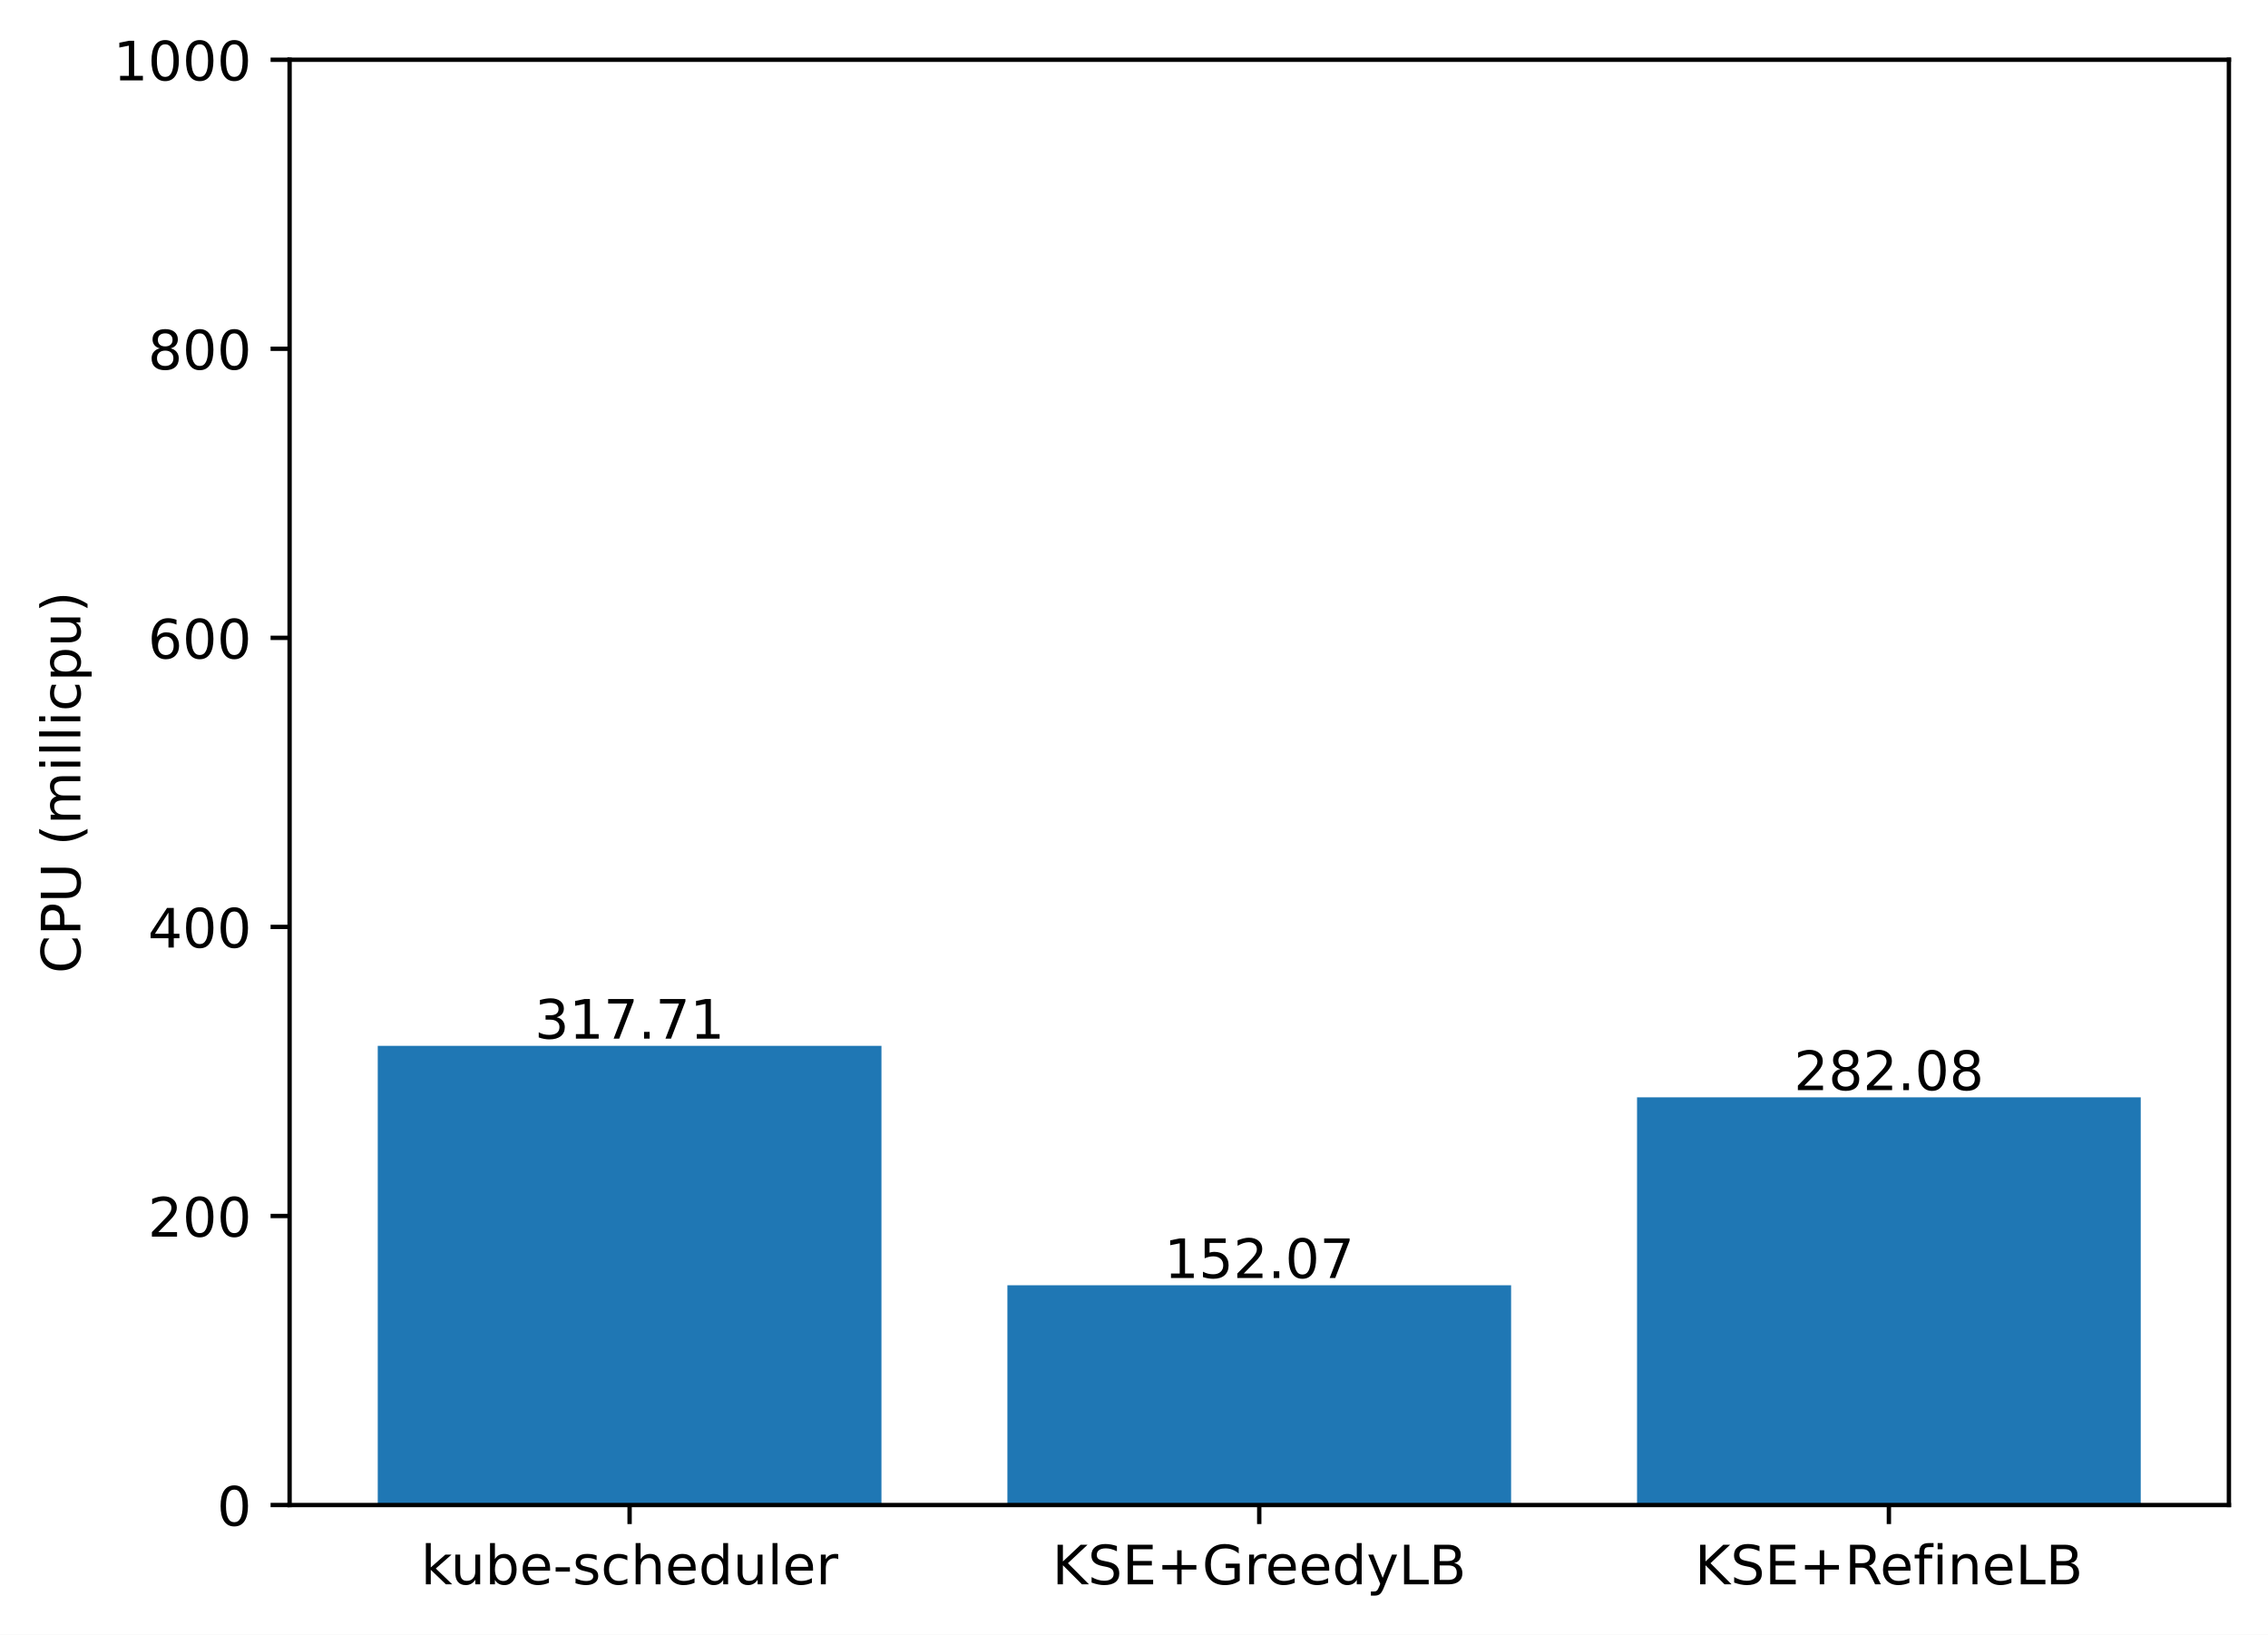
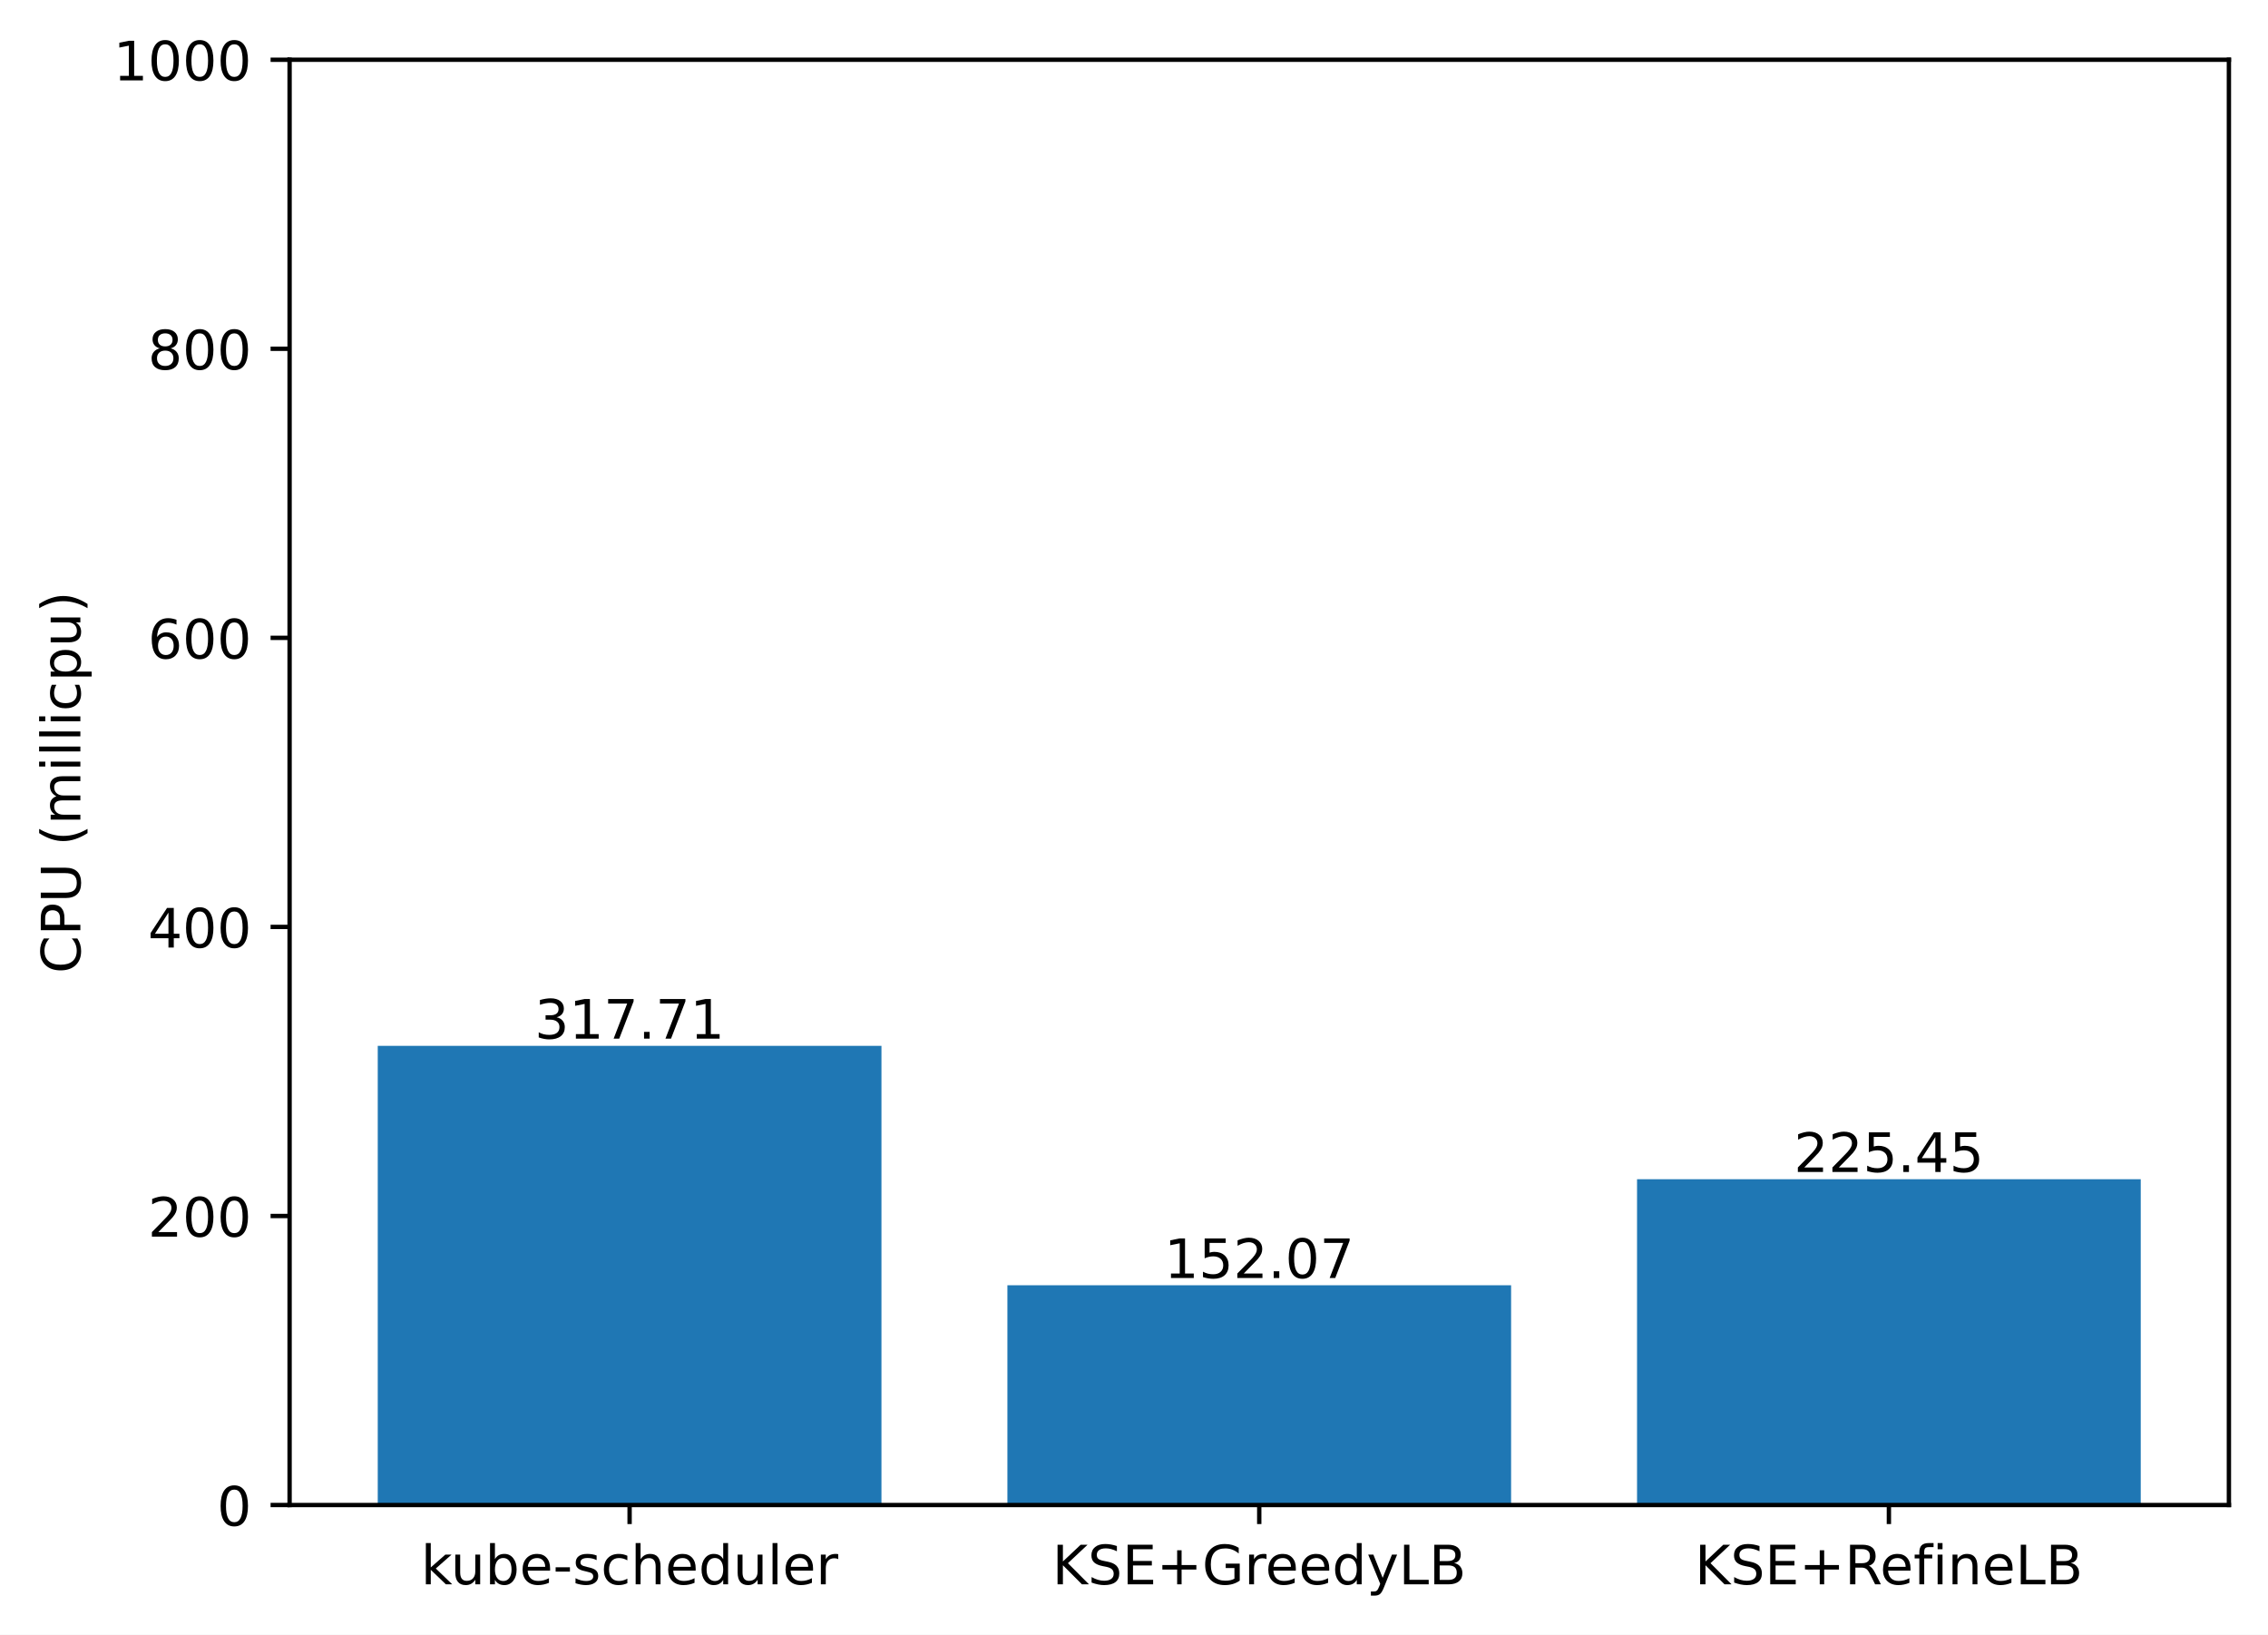
<svg xmlns="http://www.w3.org/2000/svg" xmlns:xlink="http://www.w3.org/1999/xlink" width="417.648pt" height="300.989pt" viewBox="0 0 417.648 300.989" version="1.1">
  <defs>
    <style type="text/css">*{stroke-linejoin: round; stroke-linecap: butt}</style>
  </defs>
  <g id="figure_1">
    <g id="patch_1">
      <path d="M 0 300.989  L 417.648 300.989  L 417.648 0  L 0 0  z " style="fill: #ffffff" />
    </g>
    <g id="axes_1">
      <g id="patch_2">
        <path d="M 53.328 277.111  L 410.448 277.111  L 410.448 10.999  L 53.328 10.999  z " style="fill: #ffffff" />
      </g>
      <g id="patch_3">
-         <path d="M 69.561 277.111  L 162.319 277.111  L 162.319 192.565  L 69.561 192.565  z " clip-path="url(#p641b14e4fc)" style="fill: #1f77b4" />
+         <path d="M 69.561 277.111  L 162.319 277.111  L 162.319 192.565  L 69.561 192.565  z " clip-path="url(#pb08bd4934c)" style="fill: #1f77b4" />
      </g>
      <g id="patch_4">
-         <path d="M 185.509 277.111  L 278.267 277.111  L 278.267 236.644  L 185.509 236.644  z " clip-path="url(#p641b14e4fc)" style="fill: #1f77b4" />
+         <path d="M 185.509 277.111  L 278.267 277.111  L 278.267 236.644  L 185.509 236.644  z " clip-path="url(#pb08bd4934c)" style="fill: #1f77b4" />
      </g>
      <g id="patch_5">
-         <path d="M 301.457 277.111  L 394.215 277.111  L 394.215 202.046  L 301.457 202.046  z " clip-path="url(#p641b14e4fc)" style="fill: #1f77b4" />
+         <path d="M 301.457 277.111  L 394.215 277.111  L 394.215 217.116  L 301.457 217.116  z " clip-path="url(#pb08bd4934c)" style="fill: #1f77b4" />
      </g>
      <g id="matplotlib.axis_1">
        <g id="xtick_1">
          <g id="line2d_1">
            <defs>
-               <path id="made9593a9b" d="M 0 0  L 0 3.5  " style="stroke: #000000; stroke-width: 0.8" />
+               <path id="m0b0773fc64" d="M 0 0  L 0 3.5  " style="stroke: #000000; stroke-width: 0.8" />
            </defs>
            <g>
-               <use xlink:href="#made9593a9b" x="115.94" y="277.111" style="stroke: #000000; stroke-width: 0.8" />
+               <use xlink:href="#m0b0773fc64" x="115.94" y="277.111" style="stroke: #000000; stroke-width: 0.8" />
            </g>
          </g>
          <g id="text_1">
            <g transform="translate(77.51429 291.7097)scale(0.1 -0.1)">
              <defs>
                <path id="DejaVuSans-6b" d="M 581 4863  L 1159 4863  L 1159 1991  L 2875 3500  L 3609 3500  L 1753 1863  L 3688 0  L 2938 0  L 1159 1709  L 1159 0  L 581 0  L 581 4863  z " transform="scale(0.015625)" />
                <path id="DejaVuSans-75" d="M 544 1381  L 544 3500  L 1119 3500  L 1119 1403  Q 1119 906 1312 657  Q 1506 409 1894 409  Q 2359 409 2629 706  Q 2900 1003 2900 1516  L 2900 3500  L 3475 3500  L 3475 0  L 2900 0  L 2900 538  Q 2691 219 2414 64  Q 2138 -91 1772 -91  Q 1169 -91 856 284  Q 544 659 544 1381  z M 1991 3584  L 1991 3584  z " transform="scale(0.015625)" />
                <path id="DejaVuSans-62" d="M 3116 1747  Q 3116 2381 2855 2742  Q 2594 3103 2138 3103  Q 1681 3103 1420 2742  Q 1159 2381 1159 1747  Q 1159 1113 1420 752  Q 1681 391 2138 391  Q 2594 391 2855 752  Q 3116 1113 3116 1747  z M 1159 2969  Q 1341 3281 1617 3432  Q 1894 3584 2278 3584  Q 2916 3584 3314 3078  Q 3713 2572 3713 1747  Q 3713 922 3314 415  Q 2916 -91 2278 -91  Q 1894 -91 1617 61  Q 1341 213 1159 525  L 1159 0  L 581 0  L 581 4863  L 1159 4863  L 1159 2969  z " transform="scale(0.015625)" />
                <path id="DejaVuSans-65" d="M 3597 1894  L 3597 1613  L 953 1613  Q 991 1019 1311 708  Q 1631 397 2203 397  Q 2534 397 2845 478  Q 3156 559 3463 722  L 3463 178  Q 3153 47 2828 -22  Q 2503 -91 2169 -91  Q 1331 -91 842 396  Q 353 884 353 1716  Q 353 2575 817 3079  Q 1281 3584 2069 3584  Q 2775 3584 3186 3129  Q 3597 2675 3597 1894  z M 3022 2063  Q 3016 2534 2758 2815  Q 2500 3097 2075 3097  Q 1594 3097 1305 2825  Q 1016 2553 972 2059  L 3022 2063  z " transform="scale(0.015625)" />
                <path id="DejaVuSans-2d" d="M 313 2009  L 1997 2009  L 1997 1497  L 313 1497  L 313 2009  z " transform="scale(0.015625)" />
                <path id="DejaVuSans-73" d="M 2834 3397  L 2834 2853  Q 2591 2978 2328 3040  Q 2066 3103 1784 3103  Q 1356 3103 1142 2972  Q 928 2841 928 2578  Q 928 2378 1081 2264  Q 1234 2150 1697 2047  L 1894 2003  Q 2506 1872 2764 1633  Q 3022 1394 3022 966  Q 3022 478 2636 193  Q 2250 -91 1575 -91  Q 1294 -91 989 -36  Q 684 19 347 128  L 347 722  Q 666 556 975 473  Q 1284 391 1588 391  Q 1994 391 2212 530  Q 2431 669 2431 922  Q 2431 1156 2273 1281  Q 2116 1406 1581 1522  L 1381 1569  Q 847 1681 609 1914  Q 372 2147 372 2553  Q 372 3047 722 3315  Q 1072 3584 1716 3584  Q 2034 3584 2315 3537  Q 2597 3491 2834 3397  z " transform="scale(0.015625)" />
                <path id="DejaVuSans-63" d="M 3122 3366  L 3122 2828  Q 2878 2963 2633 3030  Q 2388 3097 2138 3097  Q 1578 3097 1268 2742  Q 959 2388 959 1747  Q 959 1106 1268 751  Q 1578 397 2138 397  Q 2388 397 2633 464  Q 2878 531 3122 666  L 3122 134  Q 2881 22 2623 -34  Q 2366 -91 2075 -91  Q 1284 -91 818 406  Q 353 903 353 1747  Q 353 2603 823 3093  Q 1294 3584 2113 3584  Q 2378 3584 2631 3529  Q 2884 3475 3122 3366  z " transform="scale(0.015625)" />
                <path id="DejaVuSans-68" d="M 3513 2113  L 3513 0  L 2938 0  L 2938 2094  Q 2938 2591 2744 2837  Q 2550 3084 2163 3084  Q 1697 3084 1428 2787  Q 1159 2491 1159 1978  L 1159 0  L 581 0  L 581 4863  L 1159 4863  L 1159 2956  Q 1366 3272 1645 3428  Q 1925 3584 2291 3584  Q 2894 3584 3203 3211  Q 3513 2838 3513 2113  z " transform="scale(0.015625)" />
                <path id="DejaVuSans-64" d="M 2906 2969  L 2906 4863  L 3481 4863  L 3481 0  L 2906 0  L 2906 525  Q 2725 213 2448 61  Q 2172 -91 1784 -91  Q 1150 -91 751 415  Q 353 922 353 1747  Q 353 2572 751 3078  Q 1150 3584 1784 3584  Q 2172 3584 2448 3432  Q 2725 3281 2906 2969  z M 947 1747  Q 947 1113 1208 752  Q 1469 391 1925 391  Q 2381 391 2643 752  Q 2906 1113 2906 1747  Q 2906 2381 2643 2742  Q 2381 3103 1925 3103  Q 1469 3103 1208 2742  Q 947 2381 947 1747  z " transform="scale(0.015625)" />
                <path id="DejaVuSans-6c" d="M 603 4863  L 1178 4863  L 1178 0  L 603 0  L 603 4863  z " transform="scale(0.015625)" />
                <path id="DejaVuSans-72" d="M 2631 2963  Q 2534 3019 2420 3045  Q 2306 3072 2169 3072  Q 1681 3072 1420 2755  Q 1159 2438 1159 1844  L 1159 0  L 581 0  L 581 3500  L 1159 3500  L 1159 2956  Q 1341 3275 1631 3429  Q 1922 3584 2338 3584  Q 2397 3584 2469 3576  Q 2541 3569 2628 3553  L 2631 2963  z " transform="scale(0.015625)" />
              </defs>
              <use xlink:href="#DejaVuSans-6b" />
              <use xlink:href="#DejaVuSans-75" x="54.785" />
              <use xlink:href="#DejaVuSans-62" x="118.164" />
              <use xlink:href="#DejaVuSans-65" x="181.641" />
              <use xlink:href="#DejaVuSans-2d" x="243.164" />
              <use xlink:href="#DejaVuSans-73" x="279.248" />
              <use xlink:href="#DejaVuSans-63" x="331.348" />
              <use xlink:href="#DejaVuSans-68" x="386.328" />
              <use xlink:href="#DejaVuSans-65" x="449.707" />
              <use xlink:href="#DejaVuSans-64" x="511.23" />
              <use xlink:href="#DejaVuSans-75" x="574.707" />
              <use xlink:href="#DejaVuSans-6c" x="638.086" />
              <use xlink:href="#DejaVuSans-65" x="665.869" />
              <use xlink:href="#DejaVuSans-72" x="727.393" />
            </g>
          </g>
        </g>
        <g id="xtick_2">
          <g id="line2d_2">
            <g>
-               <use xlink:href="#made9593a9b" x="231.888" y="277.111" style="stroke: #000000; stroke-width: 0.8" />
+               <use xlink:href="#m0b0773fc64" x="231.888" y="277.111" style="stroke: #000000; stroke-width: 0.8" />
            </g>
          </g>
          <g id="text_2">
            <g transform="translate(193.7655 291.7097)scale(0.1 -0.1)">
              <defs>
                <path id="DejaVuSans-4b" d="M 628 4666  L 1259 4666  L 1259 2694  L 3353 4666  L 4166 4666  L 1850 2491  L 4331 0  L 3500 0  L 1259 2247  L 1259 0  L 628 0  L 628 4666  z " transform="scale(0.015625)" />
                <path id="DejaVuSans-53" d="M 3425 4513  L 3425 3897  Q 3066 4069 2747 4153  Q 2428 4238 2131 4238  Q 1616 4238 1336 4038  Q 1056 3838 1056 3469  Q 1056 3159 1242 3001  Q 1428 2844 1947 2747  L 2328 2669  Q 3034 2534 3370 2195  Q 3706 1856 3706 1288  Q 3706 609 3251 259  Q 2797 -91 1919 -91  Q 1588 -91 1214 -16  Q 841 59 441 206  L 441 856  Q 825 641 1194 531  Q 1563 422 1919 422  Q 2459 422 2753 634  Q 3047 847 3047 1241  Q 3047 1584 2836 1778  Q 2625 1972 2144 2069  L 1759 2144  Q 1053 2284 737 2584  Q 422 2884 422 3419  Q 422 4038 858 4394  Q 1294 4750 2059 4750  Q 2388 4750 2728 4690  Q 3069 4631 3425 4513  z " transform="scale(0.015625)" />
                <path id="DejaVuSans-45" d="M 628 4666  L 3578 4666  L 3578 4134  L 1259 4134  L 1259 2753  L 3481 2753  L 3481 2222  L 1259 2222  L 1259 531  L 3634 531  L 3634 0  L 628 0  L 628 4666  z " transform="scale(0.015625)" />
                <path id="DejaVuSans-2b" d="M 2944 4013  L 2944 2272  L 4684 2272  L 4684 1741  L 2944 1741  L 2944 0  L 2419 0  L 2419 1741  L 678 1741  L 678 2272  L 2419 2272  L 2419 4013  L 2944 4013  z " transform="scale(0.015625)" />
                <path id="DejaVuSans-47" d="M 3809 666  L 3809 1919  L 2778 1919  L 2778 2438  L 4434 2438  L 4434 434  Q 4069 175 3628 42  Q 3188 -91 2688 -91  Q 1594 -91 976 548  Q 359 1188 359 2328  Q 359 3472 976 4111  Q 1594 4750 2688 4750  Q 3144 4750 3555 4637  Q 3966 4525 4313 4306  L 4313 3634  Q 3963 3931 3569 4081  Q 3175 4231 2741 4231  Q 1884 4231 1454 3753  Q 1025 3275 1025 2328  Q 1025 1384 1454 906  Q 1884 428 2741 428  Q 3075 428 3337 486  Q 3600 544 3809 666  z " transform="scale(0.015625)" />
                <path id="DejaVuSans-79" d="M 2059 -325  Q 1816 -950 1584 -1140  Q 1353 -1331 966 -1331  L 506 -1331  L 506 -850  L 844 -850  Q 1081 -850 1212 -737  Q 1344 -625 1503 -206  L 1606 56  L 191 3500  L 800 3500  L 1894 763  L 2988 3500  L 3597 3500  L 2059 -325  z " transform="scale(0.015625)" />
                <path id="DejaVuSans-4c" d="M 628 4666  L 1259 4666  L 1259 531  L 3531 531  L 3531 0  L 628 0  L 628 4666  z " transform="scale(0.015625)" />
                <path id="DejaVuSans-42" d="M 1259 2228  L 1259 519  L 2272 519  Q 2781 519 3026 730  Q 3272 941 3272 1375  Q 3272 1813 3026 2020  Q 2781 2228 2272 2228  L 1259 2228  z M 1259 4147  L 1259 2741  L 2194 2741  Q 2656 2741 2882 2914  Q 3109 3088 3109 3444  Q 3109 3797 2882 3972  Q 2656 4147 2194 4147  L 1259 4147  z M 628 4666  L 2241 4666  Q 2963 4666 3353 4366  Q 3744 4066 3744 3513  Q 3744 3084 3544 2831  Q 3344 2578 2956 2516  Q 3422 2416 3680 2098  Q 3938 1781 3938 1306  Q 3938 681 3513 340  Q 3088 0 2303 0  L 628 0  L 628 4666  z " transform="scale(0.015625)" />
              </defs>
              <use xlink:href="#DejaVuSans-4b" />
              <use xlink:href="#DejaVuSans-53" x="65.576" />
              <use xlink:href="#DejaVuSans-45" x="129.053" />
              <use xlink:href="#DejaVuSans-2b" x="192.236" />
              <use xlink:href="#DejaVuSans-47" x="276.025" />
              <use xlink:href="#DejaVuSans-72" x="353.516" />
              <use xlink:href="#DejaVuSans-65" x="392.379" />
              <use xlink:href="#DejaVuSans-65" x="453.902" />
              <use xlink:href="#DejaVuSans-64" x="515.426" />
              <use xlink:href="#DejaVuSans-79" x="578.902" />
              <use xlink:href="#DejaVuSans-4c" x="638.082" />
              <use xlink:href="#DejaVuSans-42" x="693.795" />
            </g>
          </g>
        </g>
        <g id="xtick_3">
          <g id="line2d_3">
            <g>
-               <use xlink:href="#made9593a9b" x="347.836" y="277.111" style="stroke: #000000; stroke-width: 0.8" />
+               <use xlink:href="#m0b0773fc64" x="347.836" y="277.111" style="stroke: #000000; stroke-width: 0.8" />
            </g>
          </g>
          <g id="text_3">
            <g transform="translate(312.0971 291.7097)scale(0.1 -0.1)">
              <defs>
                <path id="DejaVuSans-52" d="M 2841 2188  Q 3044 2119 3236 1894  Q 3428 1669 3622 1275  L 4263 0  L 3584 0  L 2988 1197  Q 2756 1666 2539 1819  Q 2322 1972 1947 1972  L 1259 1972  L 1259 0  L 628 0  L 628 4666  L 2053 4666  Q 2853 4666 3247 4331  Q 3641 3997 3641 3322  Q 3641 2881 3436 2590  Q 3231 2300 2841 2188  z M 1259 4147  L 1259 2491  L 2053 2491  Q 2509 2491 2742 2702  Q 2975 2913 2975 3322  Q 2975 3731 2742 3939  Q 2509 4147 2053 4147  L 1259 4147  z " transform="scale(0.015625)" />
                <path id="DejaVuSans-66" d="M 2375 4863  L 2375 4384  L 1825 4384  Q 1516 4384 1395 4259  Q 1275 4134 1275 3809  L 1275 3500  L 2222 3500  L 2222 3053  L 1275 3053  L 1275 0  L 697 0  L 697 3053  L 147 3053  L 147 3500  L 697 3500  L 697 3744  Q 697 4328 969 4595  Q 1241 4863 1831 4863  L 2375 4863  z " transform="scale(0.015625)" />
                <path id="DejaVuSans-69" d="M 603 3500  L 1178 3500  L 1178 0  L 603 0  L 603 3500  z M 603 4863  L 1178 4863  L 1178 4134  L 603 4134  L 603 4863  z " transform="scale(0.015625)" />
                <path id="DejaVuSans-6e" d="M 3513 2113  L 3513 0  L 2938 0  L 2938 2094  Q 2938 2591 2744 2837  Q 2550 3084 2163 3084  Q 1697 3084 1428 2787  Q 1159 2491 1159 1978  L 1159 0  L 581 0  L 581 3500  L 1159 3500  L 1159 2956  Q 1366 3272 1645 3428  Q 1925 3584 2291 3584  Q 2894 3584 3203 3211  Q 3513 2838 3513 2113  z " transform="scale(0.015625)" />
              </defs>
              <use xlink:href="#DejaVuSans-4b" />
              <use xlink:href="#DejaVuSans-53" x="65.576" />
              <use xlink:href="#DejaVuSans-45" x="129.053" />
              <use xlink:href="#DejaVuSans-2b" x="192.236" />
              <use xlink:href="#DejaVuSans-52" x="276.025" />
              <use xlink:href="#DejaVuSans-65" x="341.008" />
              <use xlink:href="#DejaVuSans-66" x="402.531" />
              <use xlink:href="#DejaVuSans-69" x="437.736" />
              <use xlink:href="#DejaVuSans-6e" x="465.52" />
              <use xlink:href="#DejaVuSans-65" x="528.898" />
              <use xlink:href="#DejaVuSans-4c" x="590.422" />
              <use xlink:href="#DejaVuSans-42" x="646.135" />
            </g>
          </g>
        </g>
      </g>
      <g id="matplotlib.axis_2">
        <g id="ytick_1">
          <g id="line2d_4">
            <defs>
-               <path id="m218eb3f3c8" d="M 0 0  L -3.5 0  " style="stroke: #000000; stroke-width: 0.8" />
+               <path id="m3829db4a83" d="M 0 0  L -3.5 0  " style="stroke: #000000; stroke-width: 0.8" />
            </defs>
            <g>
-               <use xlink:href="#m218eb3f3c8" x="53.328" y="277.111" style="stroke: #000000; stroke-width: 0.8" />
+               <use xlink:href="#m3829db4a83" x="53.328" y="277.111" style="stroke: #000000; stroke-width: 0.8" />
            </g>
          </g>
          <g id="text_4">
            <g transform="translate(39.96563 280.9104)scale(0.1 -0.1)">
              <defs>
                <path id="DejaVuSans-30" d="M 2034 4250  Q 1547 4250 1301 3770  Q 1056 3291 1056 2328  Q 1056 1369 1301 889  Q 1547 409 2034 409  Q 2525 409 2770 889  Q 3016 1369 3016 2328  Q 3016 3291 2770 3770  Q 2525 4250 2034 4250  z M 2034 4750  Q 2819 4750 3233 4129  Q 3647 3509 3647 2328  Q 3647 1150 3233 529  Q 2819 -91 2034 -91  Q 1250 -91 836 529  Q 422 1150 422 2328  Q 422 3509 836 4129  Q 1250 4750 2034 4750  z " transform="scale(0.015625)" />
              </defs>
              <use xlink:href="#DejaVuSans-30" />
            </g>
          </g>
        </g>
        <g id="ytick_2">
          <g id="line2d_5">
            <g>
-               <use xlink:href="#m218eb3f3c8" x="53.328" y="223.889" style="stroke: #000000; stroke-width: 0.8" />
+               <use xlink:href="#m3829db4a83" x="53.328" y="223.889" style="stroke: #000000; stroke-width: 0.8" />
            </g>
          </g>
          <g id="text_5">
            <g transform="translate(27.24063 227.688)scale(0.1 -0.1)">
              <defs>
                <path id="DejaVuSans-32" d="M 1228 531  L 3431 531  L 3431 0  L 469 0  L 469 531  Q 828 903 1448 1529  Q 2069 2156 2228 2338  Q 2531 2678 2651 2914  Q 2772 3150 2772 3378  Q 2772 3750 2511 3984  Q 2250 4219 1831 4219  Q 1534 4219 1204 4116  Q 875 4013 500 3803  L 500 4441  Q 881 4594 1212 4672  Q 1544 4750 1819 4750  Q 2544 4750 2975 4387  Q 3406 4025 3406 3419  Q 3406 3131 3298 2873  Q 3191 2616 2906 2266  Q 2828 2175 2409 1742  Q 1991 1309 1228 531  z " transform="scale(0.015625)" />
              </defs>
              <use xlink:href="#DejaVuSans-32" />
              <use xlink:href="#DejaVuSans-30" x="63.623" />
              <use xlink:href="#DejaVuSans-30" x="127.246" />
            </g>
          </g>
        </g>
        <g id="ytick_3">
          <g id="line2d_6">
            <g>
-               <use xlink:href="#m218eb3f3c8" x="53.328" y="170.666" style="stroke: #000000; stroke-width: 0.8" />
+               <use xlink:href="#m3829db4a83" x="53.328" y="170.666" style="stroke: #000000; stroke-width: 0.8" />
            </g>
          </g>
          <g id="text_6">
            <g transform="translate(27.24063 174.4656)scale(0.1 -0.1)">
              <defs>
                <path id="DejaVuSans-34" d="M 2419 4116  L 825 1625  L 2419 1625  L 2419 4116  z M 2253 4666  L 3047 4666  L 3047 1625  L 3713 1625  L 3713 1100  L 3047 1100  L 3047 0  L 2419 0  L 2419 1100  L 313 1100  L 313 1709  L 2253 4666  z " transform="scale(0.015625)" />
              </defs>
              <use xlink:href="#DejaVuSans-34" />
              <use xlink:href="#DejaVuSans-30" x="63.623" />
              <use xlink:href="#DejaVuSans-30" x="127.246" />
            </g>
          </g>
        </g>
        <g id="ytick_4">
          <g id="line2d_7">
            <g>
-               <use xlink:href="#m218eb3f3c8" x="53.328" y="117.444" style="stroke: #000000; stroke-width: 0.8" />
+               <use xlink:href="#m3829db4a83" x="53.328" y="117.444" style="stroke: #000000; stroke-width: 0.8" />
            </g>
          </g>
          <g id="text_7">
            <g transform="translate(27.24063 121.2432)scale(0.1 -0.1)">
              <defs>
                <path id="DejaVuSans-36" d="M 2113 2584  Q 1688 2584 1439 2293  Q 1191 2003 1191 1497  Q 1191 994 1439 701  Q 1688 409 2113 409  Q 2538 409 2786 701  Q 3034 994 3034 1497  Q 3034 2003 2786 2293  Q 2538 2584 2113 2584  z M 3366 4563  L 3366 3988  Q 3128 4100 2886 4159  Q 2644 4219 2406 4219  Q 1781 4219 1451 3797  Q 1122 3375 1075 2522  Q 1259 2794 1537 2939  Q 1816 3084 2150 3084  Q 2853 3084 3261 2657  Q 3669 2231 3669 1497  Q 3669 778 3244 343  Q 2819 -91 2113 -91  Q 1303 -91 875 529  Q 447 1150 447 2328  Q 447 3434 972 4092  Q 1497 4750 2381 4750  Q 2619 4750 2861 4703  Q 3103 4656 3366 4563  z " transform="scale(0.015625)" />
              </defs>
              <use xlink:href="#DejaVuSans-36" />
              <use xlink:href="#DejaVuSans-30" x="63.623" />
              <use xlink:href="#DejaVuSans-30" x="127.246" />
            </g>
          </g>
        </g>
        <g id="ytick_5">
          <g id="line2d_8">
            <g>
-               <use xlink:href="#m218eb3f3c8" x="53.328" y="64.222" style="stroke: #000000; stroke-width: 0.8" />
+               <use xlink:href="#m3829db4a83" x="53.328" y="64.222" style="stroke: #000000; stroke-width: 0.8" />
            </g>
          </g>
          <g id="text_8">
            <g transform="translate(27.24063 68.02084)scale(0.1 -0.1)">
              <defs>
                <path id="DejaVuSans-38" d="M 2034 2216  Q 1584 2216 1326 1975  Q 1069 1734 1069 1313  Q 1069 891 1326 650  Q 1584 409 2034 409  Q 2484 409 2743 651  Q 3003 894 3003 1313  Q 3003 1734 2745 1975  Q 2488 2216 2034 2216  z M 1403 2484  Q 997 2584 770 2862  Q 544 3141 544 3541  Q 544 4100 942 4425  Q 1341 4750 2034 4750  Q 2731 4750 3128 4425  Q 3525 4100 3525 3541  Q 3525 3141 3298 2862  Q 3072 2584 2669 2484  Q 3125 2378 3379 2068  Q 3634 1759 3634 1313  Q 3634 634 3220 271  Q 2806 -91 2034 -91  Q 1263 -91 848 271  Q 434 634 434 1313  Q 434 1759 690 2068  Q 947 2378 1403 2484  z M 1172 3481  Q 1172 3119 1398 2916  Q 1625 2713 2034 2713  Q 2441 2713 2670 2916  Q 2900 3119 2900 3481  Q 2900 3844 2670 4047  Q 2441 4250 2034 4250  Q 1625 4250 1398 4047  Q 1172 3844 1172 3481  z " transform="scale(0.015625)" />
              </defs>
              <use xlink:href="#DejaVuSans-38" />
              <use xlink:href="#DejaVuSans-30" x="63.623" />
              <use xlink:href="#DejaVuSans-30" x="127.246" />
            </g>
          </g>
        </g>
        <g id="ytick_6">
          <g id="line2d_9">
            <g>
-               <use xlink:href="#m218eb3f3c8" x="53.328" y="10.999" style="stroke: #000000; stroke-width: 0.8" />
+               <use xlink:href="#m3829db4a83" x="53.328" y="10.999" style="stroke: #000000; stroke-width: 0.8" />
            </g>
          </g>
          <g id="text_9">
            <g transform="translate(20.87813 14.79844)scale(0.1 -0.1)">
              <defs>
                <path id="DejaVuSans-31" d="M 794 531  L 1825 531  L 1825 4091  L 703 3866  L 703 4441  L 1819 4666  L 2450 4666  L 2450 531  L 3481 531  L 3481 0  L 794 0  L 794 531  z " transform="scale(0.015625)" />
              </defs>
              <use xlink:href="#DejaVuSans-31" />
              <use xlink:href="#DejaVuSans-30" x="63.623" />
              <use xlink:href="#DejaVuSans-30" x="127.246" />
              <use xlink:href="#DejaVuSans-30" x="190.869" />
            </g>
          </g>
        </g>
        <g id="text_10">
          <g transform="translate(14.79844 179.2302)rotate(-90)scale(0.1 -0.1)">
            <defs>
              <path id="DejaVuSans-43" d="M 4122 4306  L 4122 3641  Q 3803 3938 3442 4084  Q 3081 4231 2675 4231  Q 1875 4231 1450 3742  Q 1025 3253 1025 2328  Q 1025 1406 1450 917  Q 1875 428 2675 428  Q 3081 428 3442 575  Q 3803 722 4122 1019  L 4122 359  Q 3791 134 3420 21  Q 3050 -91 2638 -91  Q 1578 -91 968 557  Q 359 1206 359 2328  Q 359 3453 968 4101  Q 1578 4750 2638 4750  Q 3056 4750 3426 4639  Q 3797 4528 4122 4306  z " transform="scale(0.015625)" />
              <path id="DejaVuSans-50" d="M 1259 4147  L 1259 2394  L 2053 2394  Q 2494 2394 2734 2622  Q 2975 2850 2975 3272  Q 2975 3691 2734 3919  Q 2494 4147 2053 4147  L 1259 4147  z M 628 4666  L 2053 4666  Q 2838 4666 3239 4311  Q 3641 3956 3641 3272  Q 3641 2581 3239 2228  Q 2838 1875 2053 1875  L 1259 1875  L 1259 0  L 628 0  L 628 4666  z " transform="scale(0.015625)" />
              <path id="DejaVuSans-55" d="M 556 4666  L 1191 4666  L 1191 1831  Q 1191 1081 1462 751  Q 1734 422 2344 422  Q 2950 422 3222 751  Q 3494 1081 3494 1831  L 3494 4666  L 4128 4666  L 4128 1753  Q 4128 841 3676 375  Q 3225 -91 2344 -91  Q 1459 -91 1007 375  Q 556 841 556 1753  L 556 4666  z " transform="scale(0.015625)" />
              <path id="DejaVuSans-20" transform="scale(0.015625)" />
              <path id="DejaVuSans-28" d="M 1984 4856  Q 1566 4138 1362 3434  Q 1159 2731 1159 2009  Q 1159 1288 1364 580  Q 1569 -128 1984 -844  L 1484 -844  Q 1016 -109 783 600  Q 550 1309 550 2009  Q 550 2706 781 3412  Q 1013 4119 1484 4856  L 1984 4856  z " transform="scale(0.015625)" />
              <path id="DejaVuSans-6d" d="M 3328 2828  Q 3544 3216 3844 3400  Q 4144 3584 4550 3584  Q 5097 3584 5394 3201  Q 5691 2819 5691 2113  L 5691 0  L 5113 0  L 5113 2094  Q 5113 2597 4934 2840  Q 4756 3084 4391 3084  Q 3944 3084 3684 2787  Q 3425 2491 3425 1978  L 3425 0  L 2847 0  L 2847 2094  Q 2847 2600 2669 2842  Q 2491 3084 2119 3084  Q 1678 3084 1418 2786  Q 1159 2488 1159 1978  L 1159 0  L 581 0  L 581 3500  L 1159 3500  L 1159 2956  Q 1356 3278 1631 3431  Q 1906 3584 2284 3584  Q 2666 3584 2933 3390  Q 3200 3197 3328 2828  z " transform="scale(0.015625)" />
              <path id="DejaVuSans-70" d="M 1159 525  L 1159 -1331  L 581 -1331  L 581 3500  L 1159 3500  L 1159 2969  Q 1341 3281 1617 3432  Q 1894 3584 2278 3584  Q 2916 3584 3314 3078  Q 3713 2572 3713 1747  Q 3713 922 3314 415  Q 2916 -91 2278 -91  Q 1894 -91 1617 61  Q 1341 213 1159 525  z M 3116 1747  Q 3116 2381 2855 2742  Q 2594 3103 2138 3103  Q 1681 3103 1420 2742  Q 1159 2381 1159 1747  Q 1159 1113 1420 752  Q 1681 391 2138 391  Q 2594 391 2855 752  Q 3116 1113 3116 1747  z " transform="scale(0.015625)" />
              <path id="DejaVuSans-29" d="M 513 4856  L 1013 4856  Q 1481 4119 1714 3412  Q 1947 2706 1947 2009  Q 1947 1309 1714 600  Q 1481 -109 1013 -844  L 513 -844  Q 928 -128 1133 580  Q 1338 1288 1338 2009  Q 1338 2731 1133 3434  Q 928 4138 513 4856  z " transform="scale(0.015625)" />
            </defs>
            <use xlink:href="#DejaVuSans-43" />
            <use xlink:href="#DejaVuSans-50" x="69.824" />
            <use xlink:href="#DejaVuSans-55" x="130.127" />
            <use xlink:href="#DejaVuSans-20" x="203.32" />
            <use xlink:href="#DejaVuSans-28" x="235.107" />
            <use xlink:href="#DejaVuSans-6d" x="274.121" />
            <use xlink:href="#DejaVuSans-69" x="371.533" />
            <use xlink:href="#DejaVuSans-6c" x="399.316" />
            <use xlink:href="#DejaVuSans-6c" x="427.1" />
            <use xlink:href="#DejaVuSans-69" x="454.883" />
            <use xlink:href="#DejaVuSans-63" x="482.666" />
            <use xlink:href="#DejaVuSans-70" x="537.646" />
            <use xlink:href="#DejaVuSans-75" x="601.123" />
            <use xlink:href="#DejaVuSans-29" x="664.502" />
          </g>
        </g>
      </g>
      <g id="patch_6">
        <path d="M 53.328 277.111  L 53.328 10.999  " style="fill: none; stroke: #000000; stroke-width: 0.8; stroke-linejoin: miter; stroke-linecap: square" />
      </g>
      <g id="patch_7">
        <path d="M 410.448 277.111  L 410.448 10.999  " style="fill: none; stroke: #000000; stroke-width: 0.8; stroke-linejoin: miter; stroke-linecap: square" />
      </g>
      <g id="patch_8">
        <path d="M 53.328 277.111  L 410.448 277.111  " style="fill: none; stroke: #000000; stroke-width: 0.8; stroke-linejoin: miter; stroke-linecap: square" />
      </g>
      <g id="patch_9">
        <path d="M 53.328 10.999  L 410.448 10.999  " style="fill: none; stroke: #000000; stroke-width: 0.8; stroke-linejoin: miter; stroke-linecap: square" />
      </g>
      <g id="text_11">
        <g transform="translate(98.44476 191.2342)scale(0.1 -0.1)">
          <defs>
            <path id="DejaVuSans-33" d="M 2597 2516  Q 3050 2419 3304 2112  Q 3559 1806 3559 1356  Q 3559 666 3084 287  Q 2609 -91 1734 -91  Q 1441 -91 1130 -33  Q 819 25 488 141  L 488 750  Q 750 597 1062 519  Q 1375 441 1716 441  Q 2309 441 2620 675  Q 2931 909 2931 1356  Q 2931 1769 2642 2001  Q 2353 2234 1838 2234  L 1294 2234  L 1294 2753  L 1863 2753  Q 2328 2753 2575 2939  Q 2822 3125 2822 3475  Q 2822 3834 2567 4026  Q 2313 4219 1838 4219  Q 1578 4219 1281 4162  Q 984 4106 628 3988  L 628 4550  Q 988 4650 1302 4700  Q 1616 4750 1894 4750  Q 2613 4750 3031 4423  Q 3450 4097 3450 3541  Q 3450 3153 3228 2886  Q 3006 2619 2597 2516  z " transform="scale(0.015625)" />
            <path id="DejaVuSans-37" d="M 525 4666  L 3525 4666  L 3525 4397  L 1831 0  L 1172 0  L 2766 4134  L 525 4134  L 525 4666  z " transform="scale(0.015625)" />
            <path id="DejaVuSans-2e" d="M 684 794  L 1344 794  L 1344 0  L 684 0  L 684 794  z " transform="scale(0.015625)" />
          </defs>
          <use xlink:href="#DejaVuSans-33" />
          <use xlink:href="#DejaVuSans-31" x="63.623" />
          <use xlink:href="#DejaVuSans-37" x="127.246" />
          <use xlink:href="#DejaVuSans-2e" x="190.869" />
          <use xlink:href="#DejaVuSans-37" x="222.656" />
          <use xlink:href="#DejaVuSans-31" x="286.279" />
        </g>
      </g>
      <g id="text_12">
        <g transform="translate(214.3928 235.313)scale(0.1 -0.1)">
          <defs>
            <path id="DejaVuSans-35" d="M 691 4666  L 3169 4666  L 3169 4134  L 1269 4134  L 1269 2991  Q 1406 3038 1543 3061  Q 1681 3084 1819 3084  Q 2600 3084 3056 2656  Q 3513 2228 3513 1497  Q 3513 744 3044 326  Q 2575 -91 1722 -91  Q 1428 -91 1123 -41  Q 819 9 494 109  L 494 744  Q 775 591 1075 516  Q 1375 441 1709 441  Q 2250 441 2565 725  Q 2881 1009 2881 1497  Q 2881 1984 2565 2268  Q 2250 2553 1709 2553  Q 1456 2553 1204 2497  Q 953 2441 691 2322  L 691 4666  z " transform="scale(0.015625)" />
          </defs>
          <use xlink:href="#DejaVuSans-31" />
          <use xlink:href="#DejaVuSans-35" x="63.623" />
          <use xlink:href="#DejaVuSans-32" x="127.246" />
          <use xlink:href="#DejaVuSans-2e" x="190.869" />
          <use xlink:href="#DejaVuSans-30" x="222.656" />
          <use xlink:href="#DejaVuSans-37" x="286.279" />
        </g>
      </g>
      <g id="text_13">
-         <g transform="translate(330.3409 200.7158)scale(0.1 -0.1)">
+         <g transform="translate(330.3409 215.7857)scale(0.1 -0.1)">
          <use xlink:href="#DejaVuSans-32" />
-           <use xlink:href="#DejaVuSans-38" x="63.623" />
-           <use xlink:href="#DejaVuSans-32" x="127.246" />
+           <use xlink:href="#DejaVuSans-32" x="63.623" />
+           <use xlink:href="#DejaVuSans-35" x="127.246" />
          <use xlink:href="#DejaVuSans-2e" x="190.869" />
-           <use xlink:href="#DejaVuSans-30" x="222.656" />
-           <use xlink:href="#DejaVuSans-38" x="286.279" />
+           <use xlink:href="#DejaVuSans-34" x="222.656" />
+           <use xlink:href="#DejaVuSans-35" x="286.279" />
        </g>
      </g>
    </g>
  </g>
  <defs>
-     <clipPath id="p641b14e4fc">
+     <clipPath id="pb08bd4934c">
      <rect x="53.328" y="10.999" width="357.12" height="266.112" />
    </clipPath>
  </defs>
</svg>
